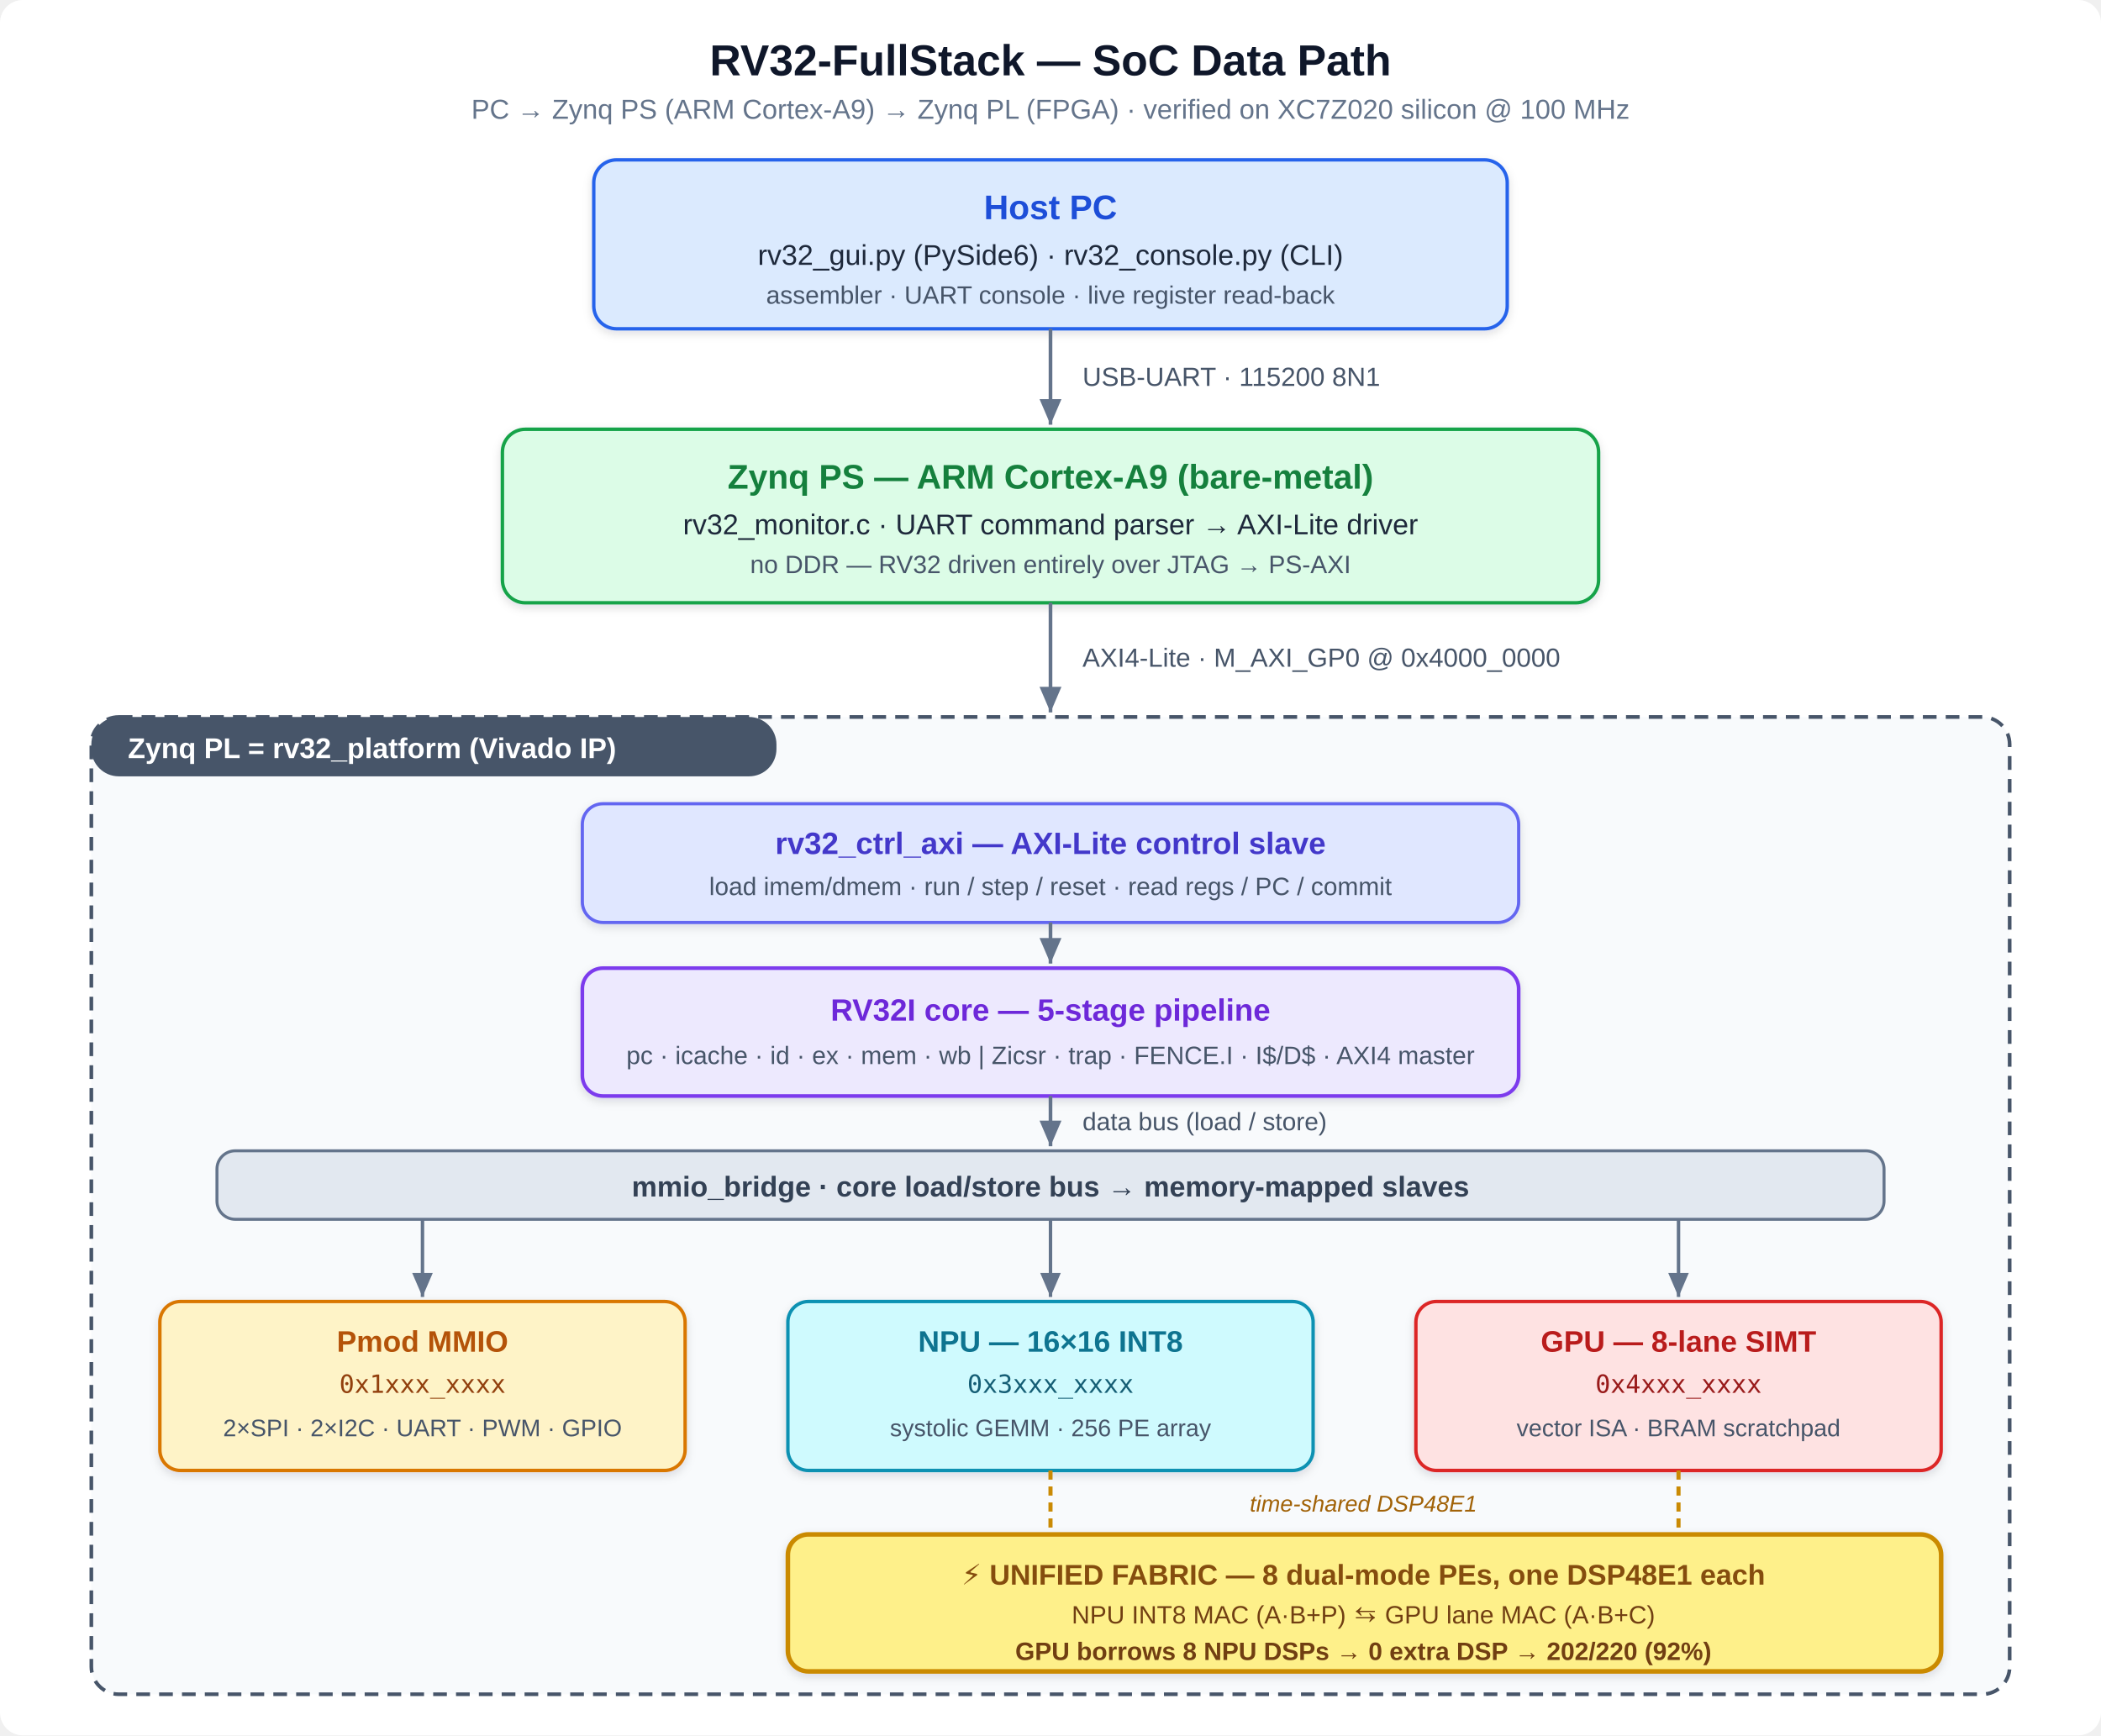
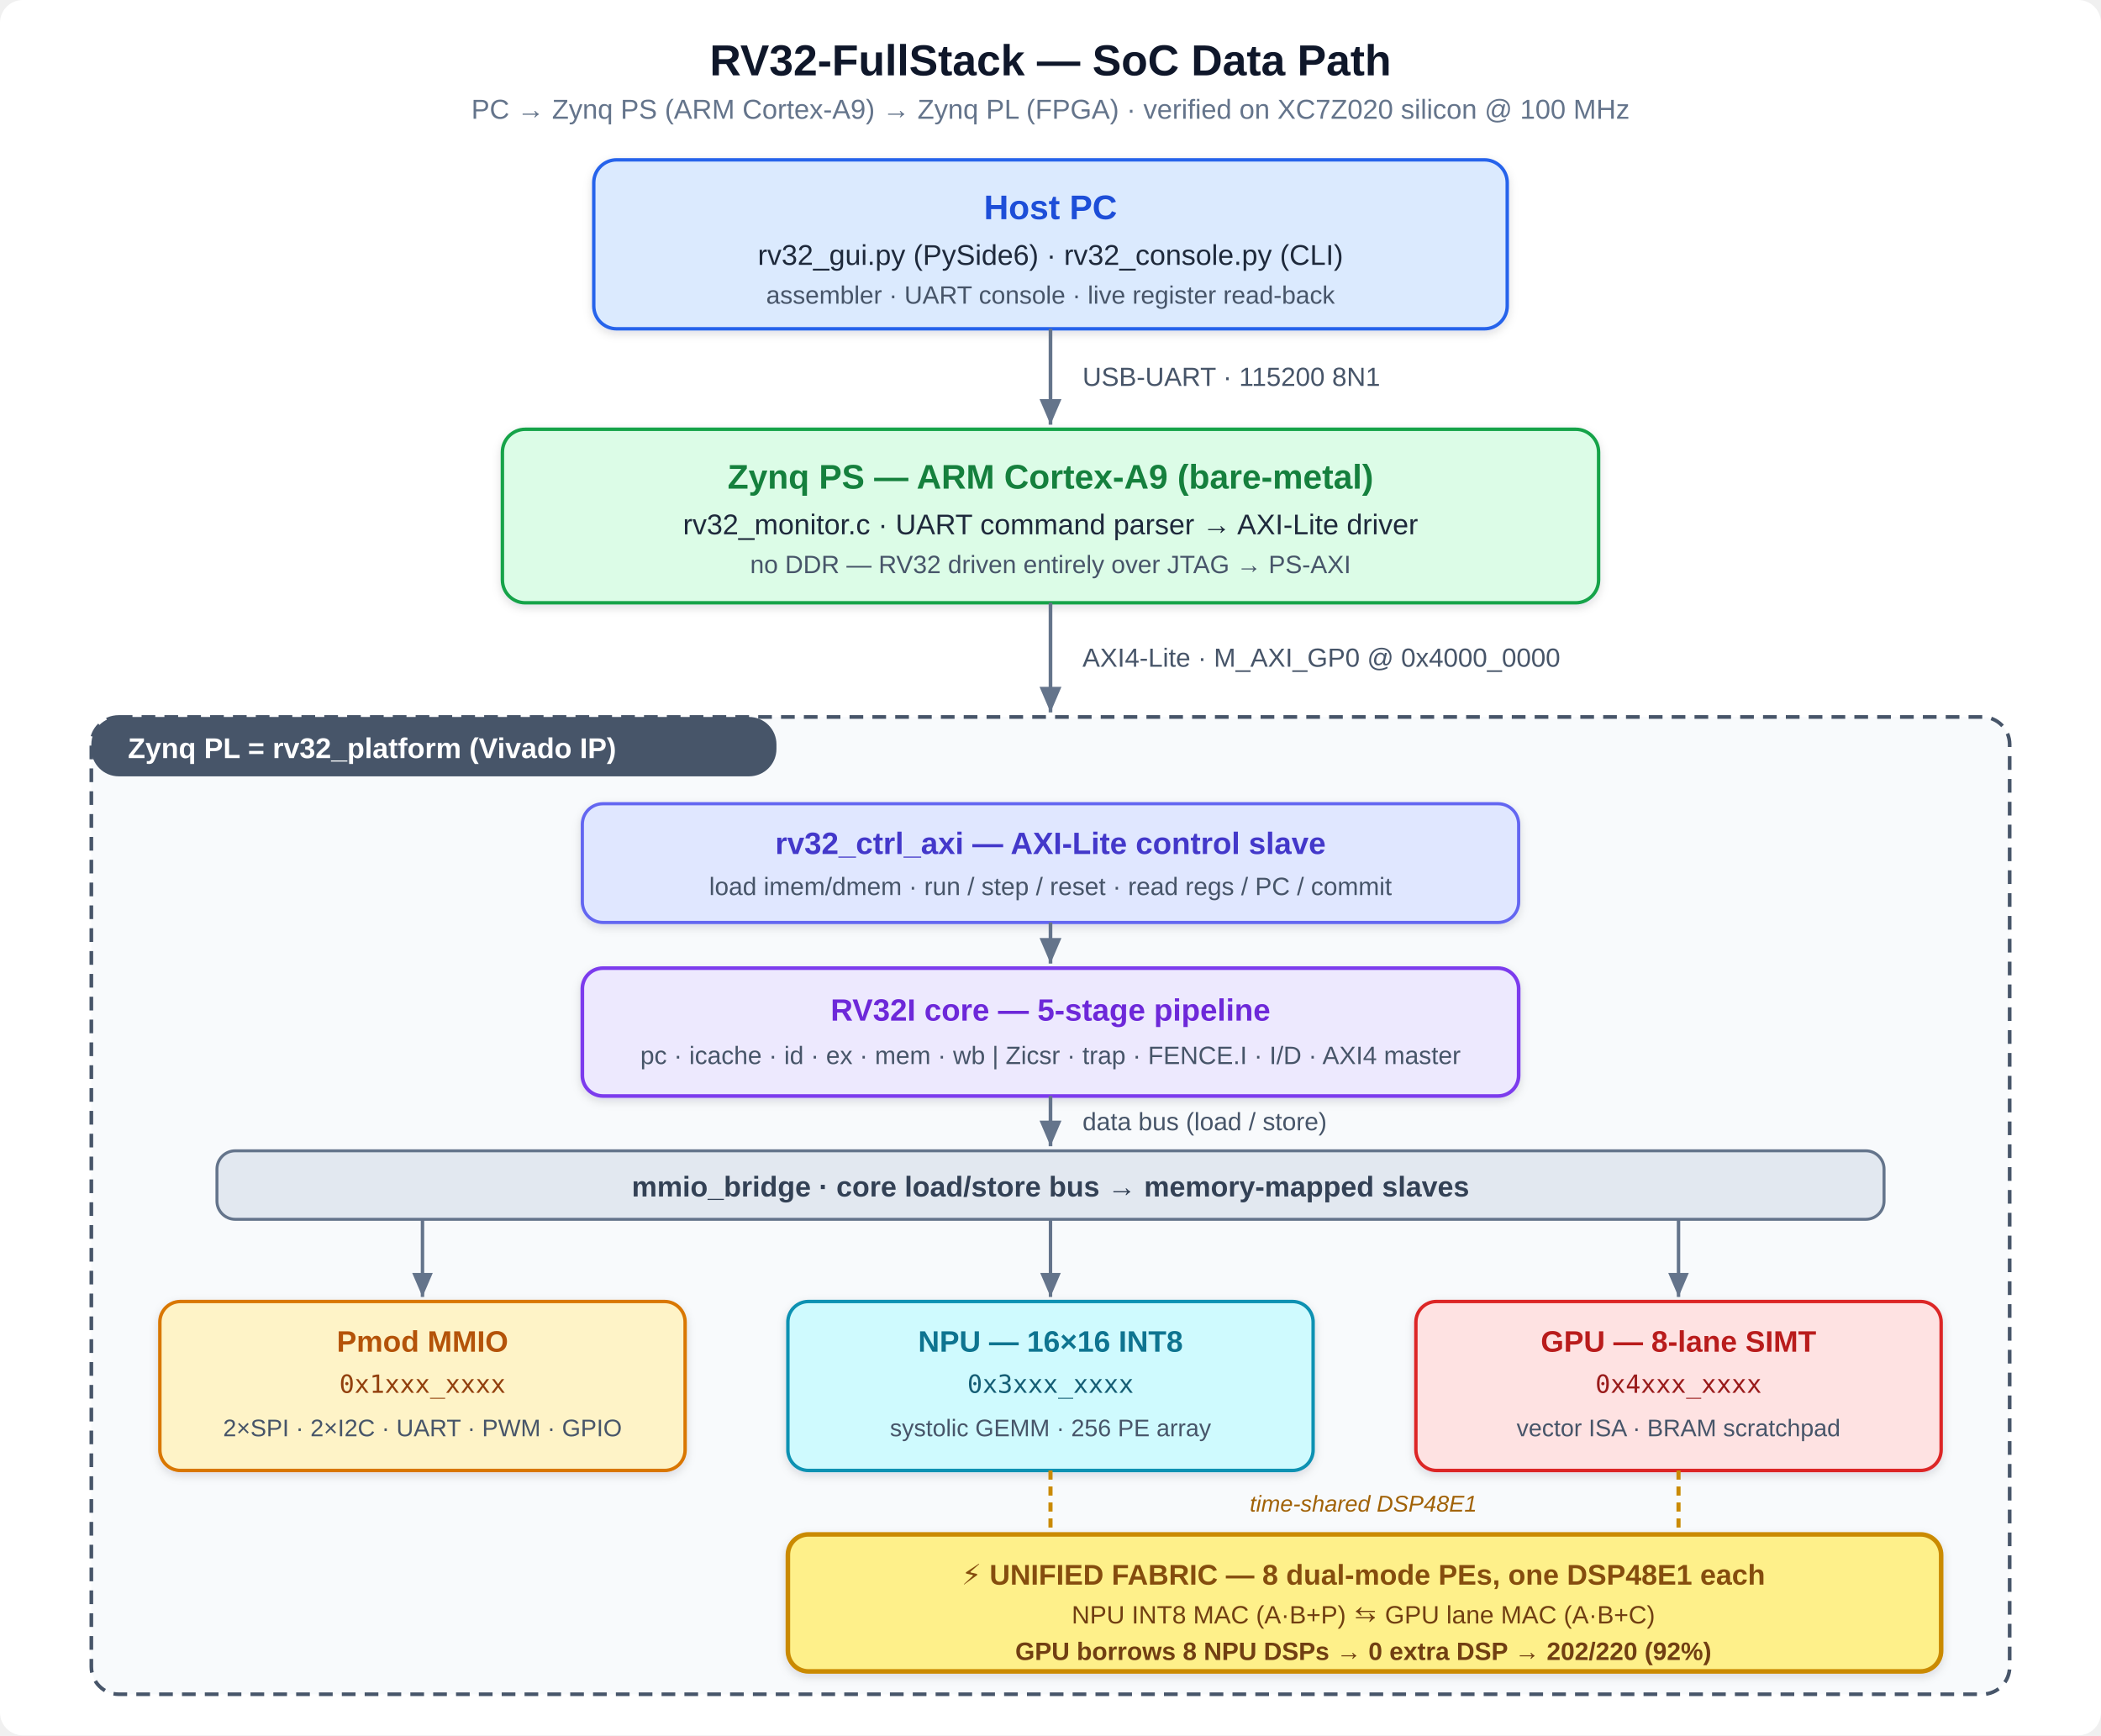
<svg xmlns="http://www.w3.org/2000/svg" viewBox="0 0 920 760" font-family="'Segoe UI','Helvetica Neue',Arial,sans-serif">
  <defs>
    <marker id="arrow" markerWidth="9" markerHeight="9" refX="7" refY="3" orient="auto" markerUnits="strokeWidth">
      <path d="M0,0 L7,3 L0,6 Z" fill="#64748B" />
    </marker>
    <filter id="sh" x="-20%" y="-20%" width="140%" height="140%">
      <feDropShadow dx="0" dy="1.5" stdDeviation="2" flood-color="#0F172A" flood-opacity="0.13" />
    </filter>
  </defs>
  <rect x="0" y="0" width="920" height="760" rx="10" fill="#FFFFFF" />
  <text x="460" y="33" text-anchor="middle" font-size="19" font-weight="700" fill="#0F172A">RV32-FullStack — SoC Data Path</text>
  <text x="460" y="52" text-anchor="middle" font-size="12" fill="#64748B">PC  →  Zynq PS (ARM Cortex-A9)  →  Zynq PL (FPGA)  ·  verified on XC7Z020 silicon @ 100 MHz</text>
  <rect x="260" y="70" width="400" height="74" rx="10" fill="#DBEAFE" stroke="#2563EB" stroke-width="1.5" filter="url(#sh)" />
  <text x="460" y="96" text-anchor="middle" font-size="15" font-weight="700" fill="#1D4ED8">Host PC</text>
  <text x="460" y="116" text-anchor="middle" font-size="12.5" fill="#1E293B">rv32_gui.py (PySide6)  ·  rv32_console.py (CLI)</text>
  <text x="460" y="133" text-anchor="middle" font-size="11" fill="#475569">assembler  ·  UART console  ·  live register read-back</text>
  <line x1="460" y1="144" x2="460" y2="186" stroke="#64748B" stroke-width="1.6" marker-end="url(#arrow)" />
  <text x="474" y="169" font-size="11.5" fill="#475569">USB-UART  ·  115200 8N1</text>
  <rect x="220" y="188" width="480" height="76" rx="10" fill="#DCFCE7" stroke="#16A34A" stroke-width="1.5" filter="url(#sh)" />
  <text x="460" y="214" text-anchor="middle" font-size="15" font-weight="700" fill="#15803D">Zynq PS — ARM Cortex-A9  (bare-metal)</text>
  <text x="460" y="234" text-anchor="middle" font-size="12.5" fill="#1E293B">rv32_monitor.c  ·  UART command parser  →  AXI-Lite driver</text>
  <text x="460" y="251" text-anchor="middle" font-size="11" fill="#475569">no DDR — RV32 driven entirely over JTAG → PS-AXI</text>
  <line x1="460" y1="264" x2="460" y2="312" stroke="#64748B" stroke-width="1.6" marker-end="url(#arrow)" />
  <text x="474" y="292" font-size="11.5" fill="#475569">AXI4-Lite  ·  M_AXI_GP0 @ 0x4000_0000</text>
  <rect x="40" y="314" width="840" height="428" rx="12" fill="#F8FAFC" stroke="#475569" stroke-width="1.6" stroke-dasharray="6 4" />
  <rect x="40" y="314" width="300" height="26" rx="12" fill="#475569" />
  <text x="56" y="332" font-size="12.5" font-weight="700" fill="#FFFFFF">Zynq PL  =  rv32_platform  (Vivado IP)</text>
  <rect x="255" y="352" width="410" height="52" rx="9" fill="#E0E7FF" stroke="#6366F1" stroke-width="1.4" filter="url(#sh)" />
  <text x="460" y="374" text-anchor="middle" font-size="13.5" font-weight="700" fill="#4338CA">rv32_ctrl_axi — AXI-Lite control slave</text>
  <text x="460" y="392" text-anchor="middle" font-size="11" fill="#475569">load imem/dmem  ·  run / step / reset  ·  read regs / PC / commit</text>
  <line x1="460" y1="404" x2="460" y2="422" stroke="#64748B" stroke-width="1.6" marker-end="url(#arrow)" />
  <rect x="255" y="424" width="410" height="56" rx="9" fill="#EDE9FE" stroke="#7C3AED" stroke-width="1.6" filter="url(#sh)" />
  <text x="460" y="447" text-anchor="middle" font-size="13.5" font-weight="700" fill="#6D28D9">RV32I core — 5-stage pipeline</text>
-   <text x="460" y="466" text-anchor="middle" font-size="11" fill="#475569">pc · icache · id · ex · mem · wb   |   Zicsr · trap · FENCE.I · I$/D$ · AXI4 master</text>
+   <text x="460" y="466" text-anchor="middle" font-size="11" fill="#475569">pc · icache · id · ex · mem · wb   |   Zicsr · trap · FENCE.I · I/D · AXI4 master</text>
  <line x1="460" y1="480" x2="460" y2="502" stroke="#64748B" stroke-width="1.6" marker-end="url(#arrow)" />
  <text x="474" y="495" font-size="11" fill="#475569">data bus (load / store)</text>
  <rect x="95" y="504" width="730" height="30" rx="8" fill="#E2E8F0" stroke="#64748B" stroke-width="1.3" />
  <text x="460" y="524" text-anchor="middle" font-size="12.5" font-weight="700" fill="#334155">mmio_bridge   ·   core load/store bus  →  memory-mapped slaves</text>
  <line x1="185" y1="534" x2="185" y2="568" stroke="#64748B" stroke-width="1.5" marker-end="url(#arrow)" />
  <line x1="460" y1="534" x2="460" y2="568" stroke="#64748B" stroke-width="1.5" marker-end="url(#arrow)" />
  <line x1="735" y1="534" x2="735" y2="568" stroke="#64748B" stroke-width="1.5" marker-end="url(#arrow)" />
  <rect x="70" y="570" width="230" height="74" rx="9" fill="#FEF3C7" stroke="#D97706" stroke-width="1.5" filter="url(#sh)" />
  <text x="185" y="592" text-anchor="middle" font-size="13" font-weight="700" fill="#B45309">Pmod MMIO</text>
  <text x="185" y="610" text-anchor="middle" font-size="11" font-family="'Consolas','SF Mono',monospace" fill="#92400E">0x1xxx_xxxx</text>
  <text x="185" y="629" text-anchor="middle" font-size="10.5" fill="#475569">2×SPI · 2×I2C · UART · PWM · GPIO</text>
  <rect x="345" y="570" width="230" height="74" rx="9" fill="#CFFAFE" stroke="#0891B2" stroke-width="1.5" filter="url(#sh)" />
  <text x="460" y="592" text-anchor="middle" font-size="13" font-weight="700" fill="#0E7490">NPU — 16×16 INT8</text>
  <text x="460" y="610" text-anchor="middle" font-size="11" font-family="'Consolas','SF Mono',monospace" fill="#155E75">0x3xxx_xxxx</text>
  <text x="460" y="629" text-anchor="middle" font-size="10.5" fill="#475569">systolic GEMM · 256 PE array</text>
  <rect x="620" y="570" width="230" height="74" rx="9" fill="#FEE2E2" stroke="#DC2626" stroke-width="1.5" filter="url(#sh)" />
  <text x="735" y="592" text-anchor="middle" font-size="13" font-weight="700" fill="#B91C1C">GPU — 8-lane SIMT</text>
  <text x="735" y="610" text-anchor="middle" font-size="11" font-family="'Consolas','SF Mono',monospace" fill="#991B1B">0x4xxx_xxxx</text>
  <text x="735" y="629" text-anchor="middle" font-size="10.5" fill="#475569">vector ISA · BRAM scratchpad</text>
  <line x1="460" y1="644" x2="460" y2="672" stroke="#CA8A04" stroke-width="1.8" stroke-dasharray="4 3" />
  <line x1="735" y1="644" x2="735" y2="672" stroke="#CA8A04" stroke-width="1.8" stroke-dasharray="4 3" />
  <text x="597" y="662" text-anchor="middle" font-size="10" font-style="italic" fill="#A16207">time-shared DSP48E1</text>
  <rect x="345" y="672" width="505" height="60" rx="9" fill="#FEF08A" stroke="#CA8A04" stroke-width="2" filter="url(#sh)" />
  <text x="597" y="694" text-anchor="middle" font-size="12.5" font-weight="700" fill="#854D0E">⚡  UNIFIED FABRIC — 8 dual-mode PEs, one DSP48E1 each</text>
  <text x="597" y="711" text-anchor="middle" font-size="11" fill="#713F12">NPU INT8 MAC (A·B+P)   ⇆   GPU lane MAC (A·B+C)</text>
  <text x="597" y="727" text-anchor="middle" font-size="11" font-weight="600" fill="#713F12">GPU borrows 8 NPU DSPs  →  0 extra DSP  →  202/220 (92%)</text>
</svg>
